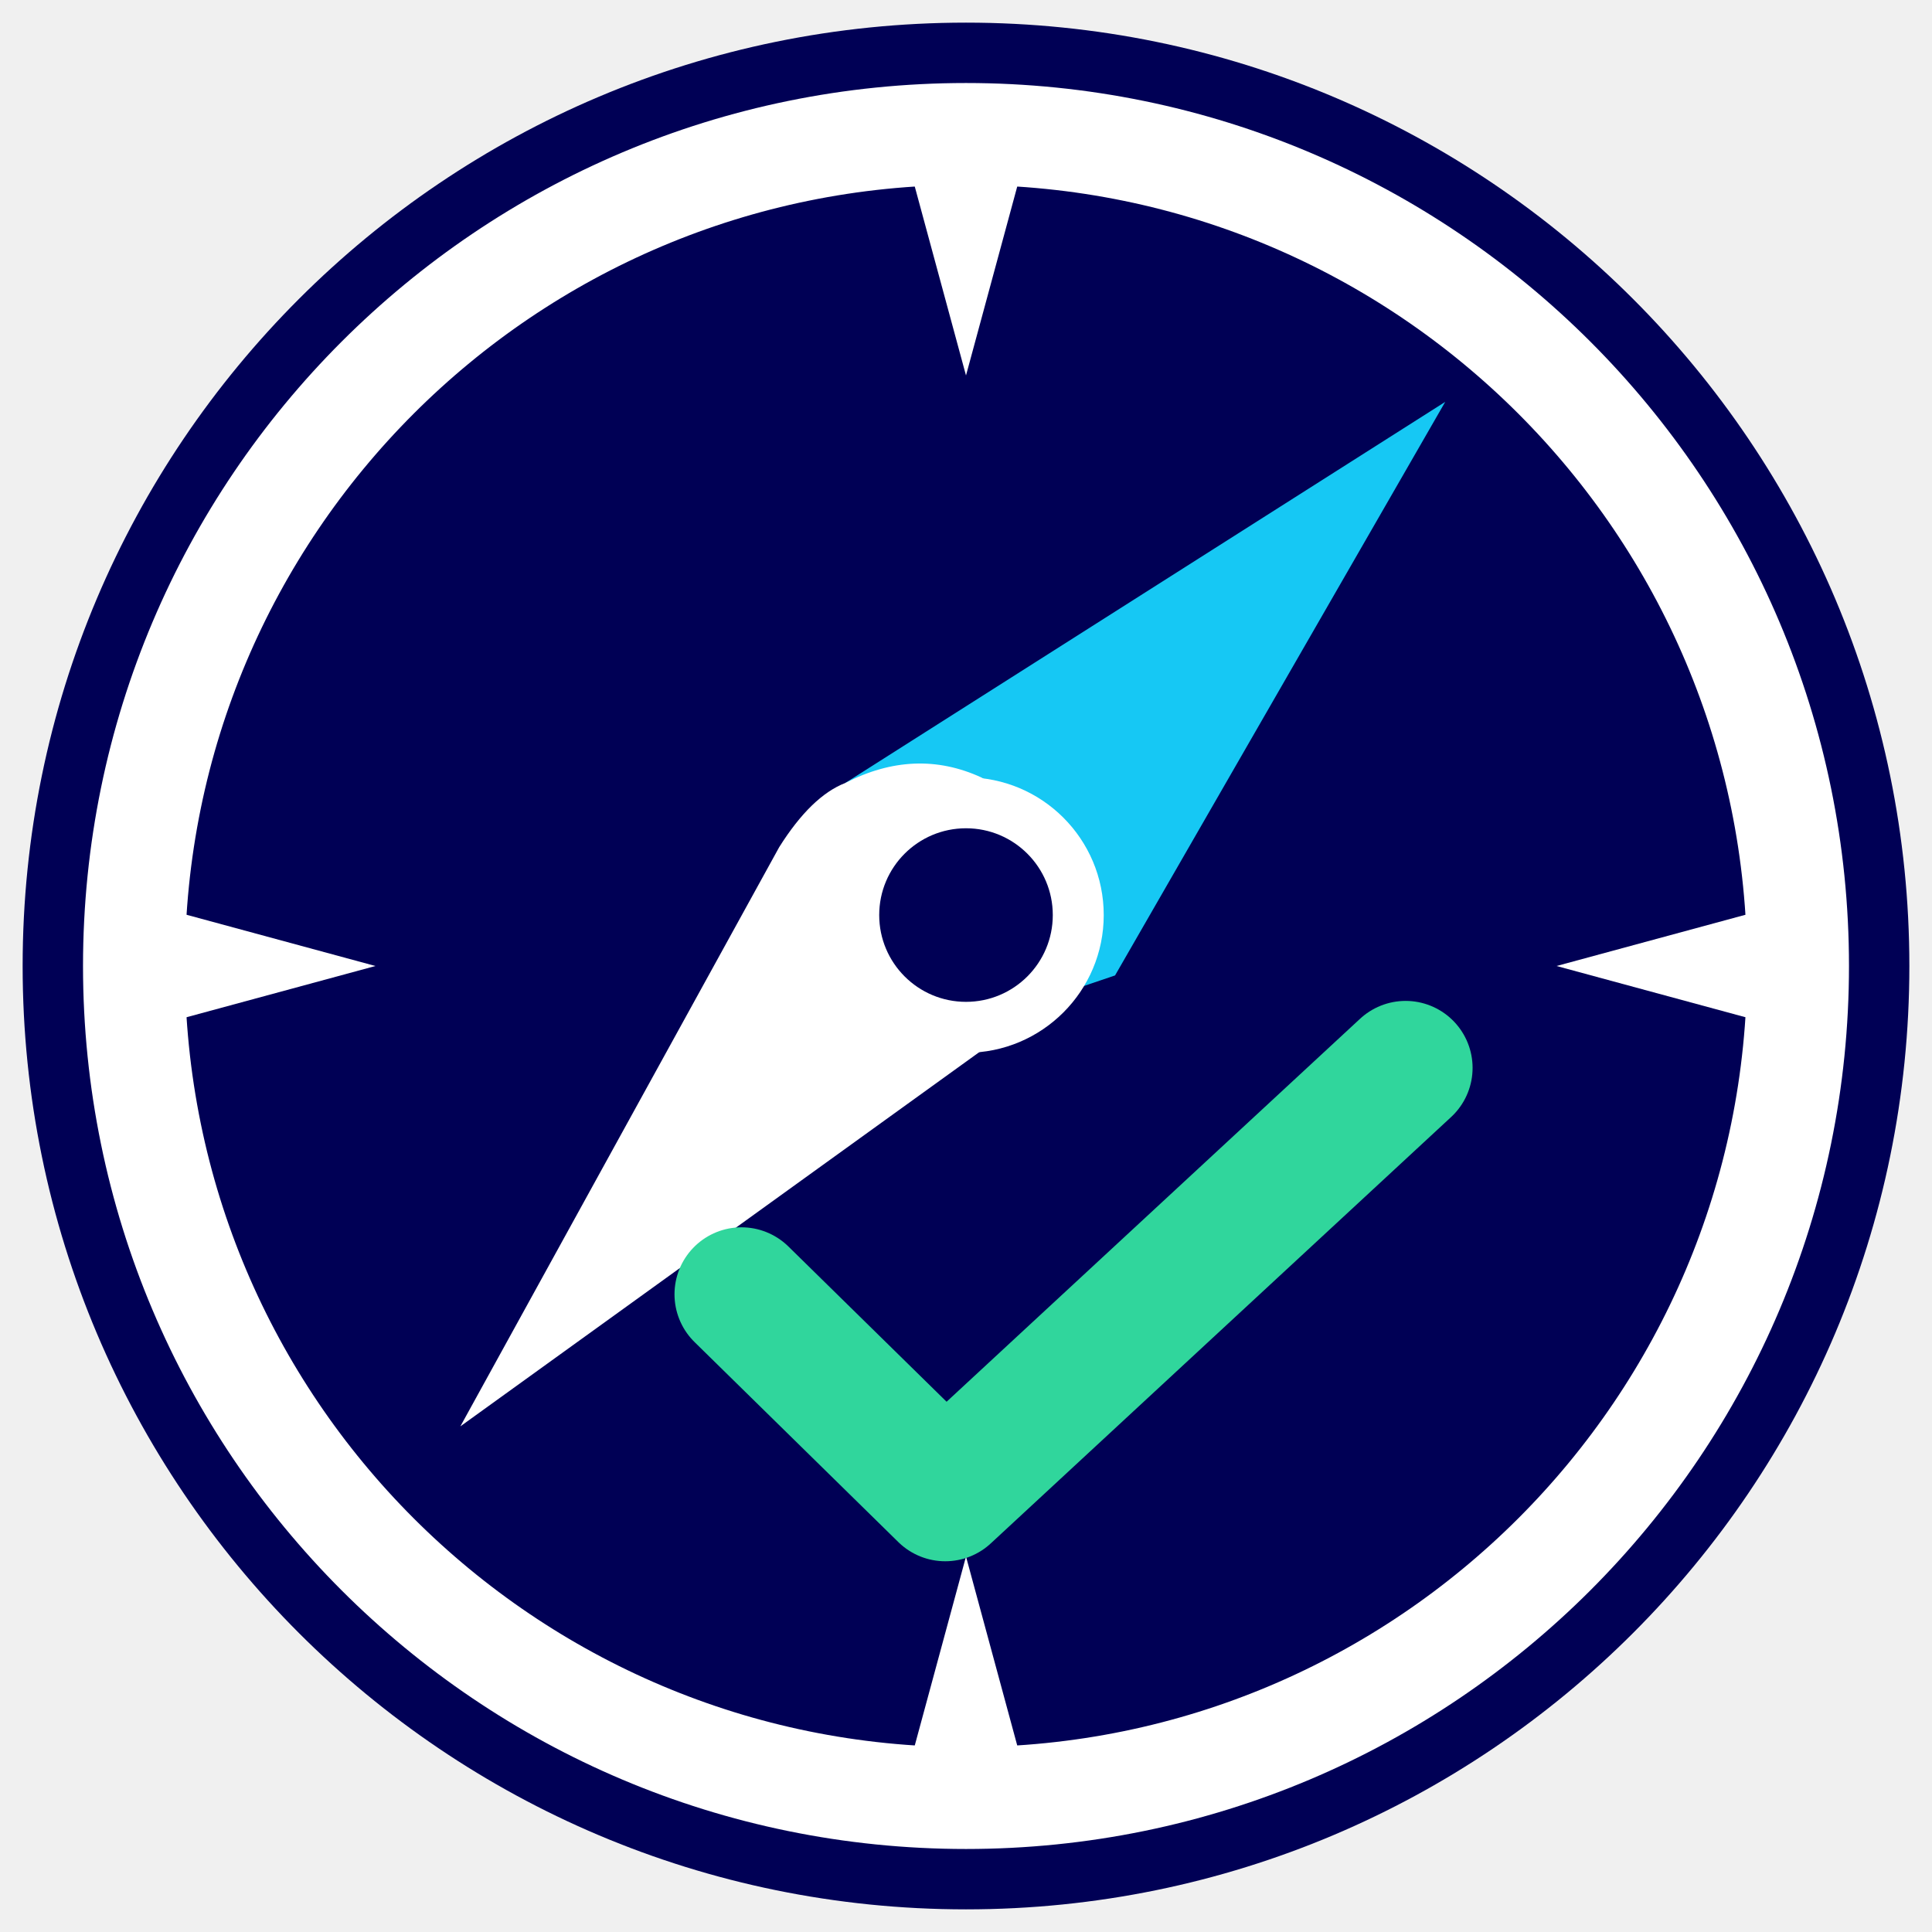
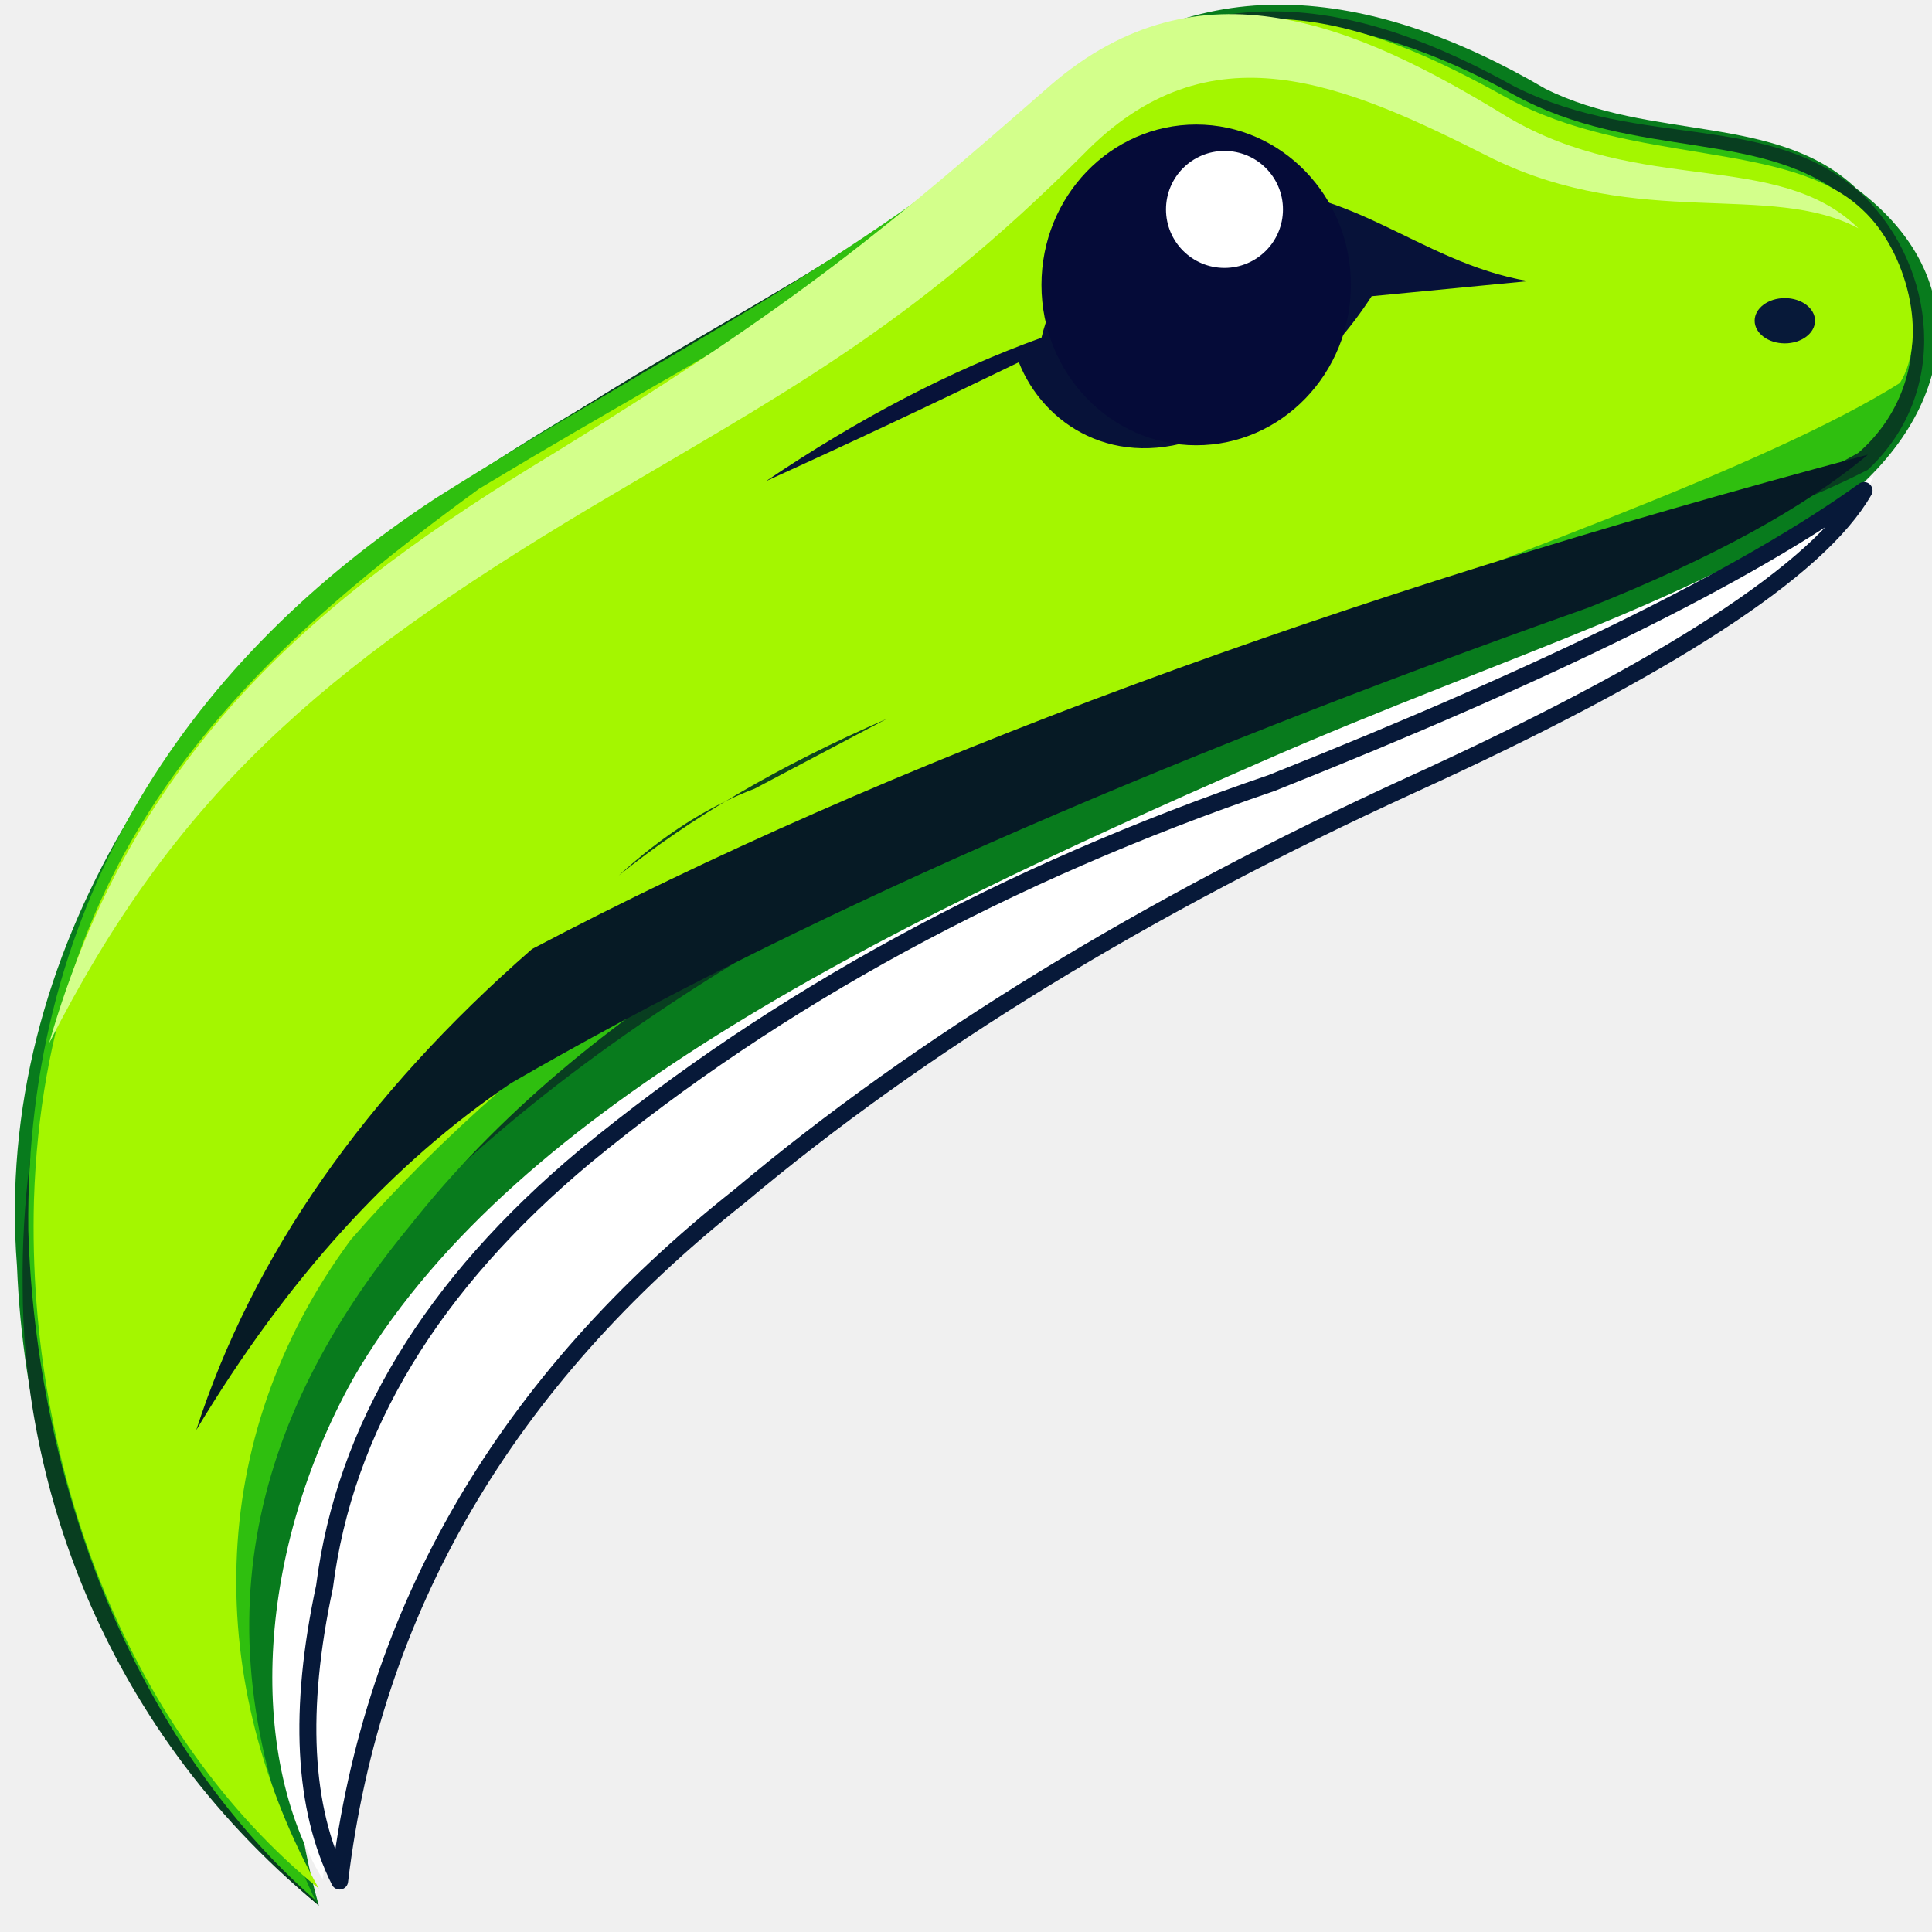
- <svg xmlns="http://www.w3.org/2000/svg" viewBox="0 0 1024 1024" role="img" aria-label="Boussole et coche de validation">
-   <circle cx="512" cy="512" r="500" fill="#000055" />
-   <circle cx="512" cy="512" r="441" fill="none" stroke="#FFFFFF" stroke-width="54" />
-   <path d="M480 81 L512 199 L544 81Z M480 943 L512 825 L544 943Z M81 480 L199 512 L81 544Z M943 480 L825 512 L943 544Z" fill="#FFFFFF" />
-   <path d="M448 415 L766 213 L591 517 L526 539 Z" fill="#16C8F4" />
-   <path d="M448 415 Q485 396 520 412 Q585 447 576 506 Q574 518 556 531 L244 756 L413 449 Q430 422 448 415 Z" fill="#FFFFFF" />
-   <circle cx="512" cy="485" r="73" fill="#FFFFFF" />
-   <circle cx="512" cy="485" r="46" fill="#000055" />
-   <path d="M393 686 L501 792 L745 566" fill="none" stroke="#30D69C" stroke-width="71" stroke-linecap="round" stroke-linejoin="round" />
+ <svg xmlns="http://www.w3.org/2000/svg" width="1024" height="1024" viewBox="0 0 1024 1024">
+   <path fill="#087B1D" d="M169 1010 C85 937 15 821 9 671 C-4 504 98 355 229 267 C351 182 452 149 557 51 C633 -18 725 -8 819 47 C875 75 942 60 984 100 C1052 151 1034 225 968 272 C890 324 800 354 693 403 C518 486 340 565 231 694 C166 770 135 890 169 1010Z" />
+   <path fill="#FFFFFF" d="M171 996 C130 928 137 821 187 731 C268 590 460 495 668 404 C800 346 916 314 993 252 C970 322 777 395 645 459 C460 552 316 666 246 786 C197 868 180 932 171 996Z" />
+   <path fill="#083E20" d="M12 682 C10 505 105 353 229 270 C362 173 447 148 554 54 C640 -18 722 1 803 46 C871 80 939 58 988 104 C1026 142 1034 208 990 249 C926 282 830 306 693 364 C507 437 312 534 193 670 C117 752 68 871 169 1010 C49 911 12 778 12 682Z" />
+   <path fill="#2FBF0F" d="M167 1007 C71 923 19 785 15 652 C13 475 103 348 231 264 C363 181 447 143 554 54 C625 -2 708 -2 802 50 C867 86 936 67 982 108 C1022 145 1025 205 985 240 C902 287 778 321 631 382 C453 456 311 531 217 650 C133 752 102 867 167 1007Z" />
+   <path fill="#A4F600" d="M169 1001 C71 921 14 782 18 636 C24 450 129 350 254 259 C402 170 455 151 556 57 C647 -17 720 8 799 52 C865 88 948 74 987 111 C1011 133 1022 179 1007 203 C937 247 789 299 630 359 C422 448 280 549 186 657 C107 764 109 893 169 1001Z" />
+   <path fill="#D3FF8B" d="M26 553 C71 396 170 315 294 240 C424 160 470 121 557 45 C636 -23 719 13 799 62 C870 104 942 79 985 121 C938 96 869 122 791 84 C712 44 641 13 574 82 C481 175 414 209 313 269 C169 355 92 423 26 553Z" />
+   <path fill="#0C441D" d="M328 464 Q385 418 470 381 L400 418 Q363 432 328 464Z" />
+   <path fill="#071239" d="M406 255 Q480 205 552 179 C563 133 603 104 650 101 C713 94 751 139 810 149 L727 157 Q694 208 639 231 C591 250 553 225 540 192 Q470 226 406 255Z" />
+   <ellipse cx="634" cy="151" rx="82" ry="85" fill="#050B38" />
+   <circle cx="649" cy="111" r="31" fill="#FFFFFF" />
+   <ellipse cx="946" cy="170" rx="16" ry="12" fill="#071939" />
+   <path fill="#061A25" d="M282 503 Q565 354 990 241 Q940 283 842 322 Q492 446 271 574 Q176 638 104 758 Q149 619 282 503Z" />
+   <path stroke="#071939" stroke-width="9" stroke-linejoin="round" fill="#FFFFFF" d="M180 997 Q151 939 172 841 Q188 715 310 613 Q463 487 674 415 Q895 327 988 260 Q952 323 748 416 Q536 513 392 634 Q206 781 180 997Z" />
</svg>
